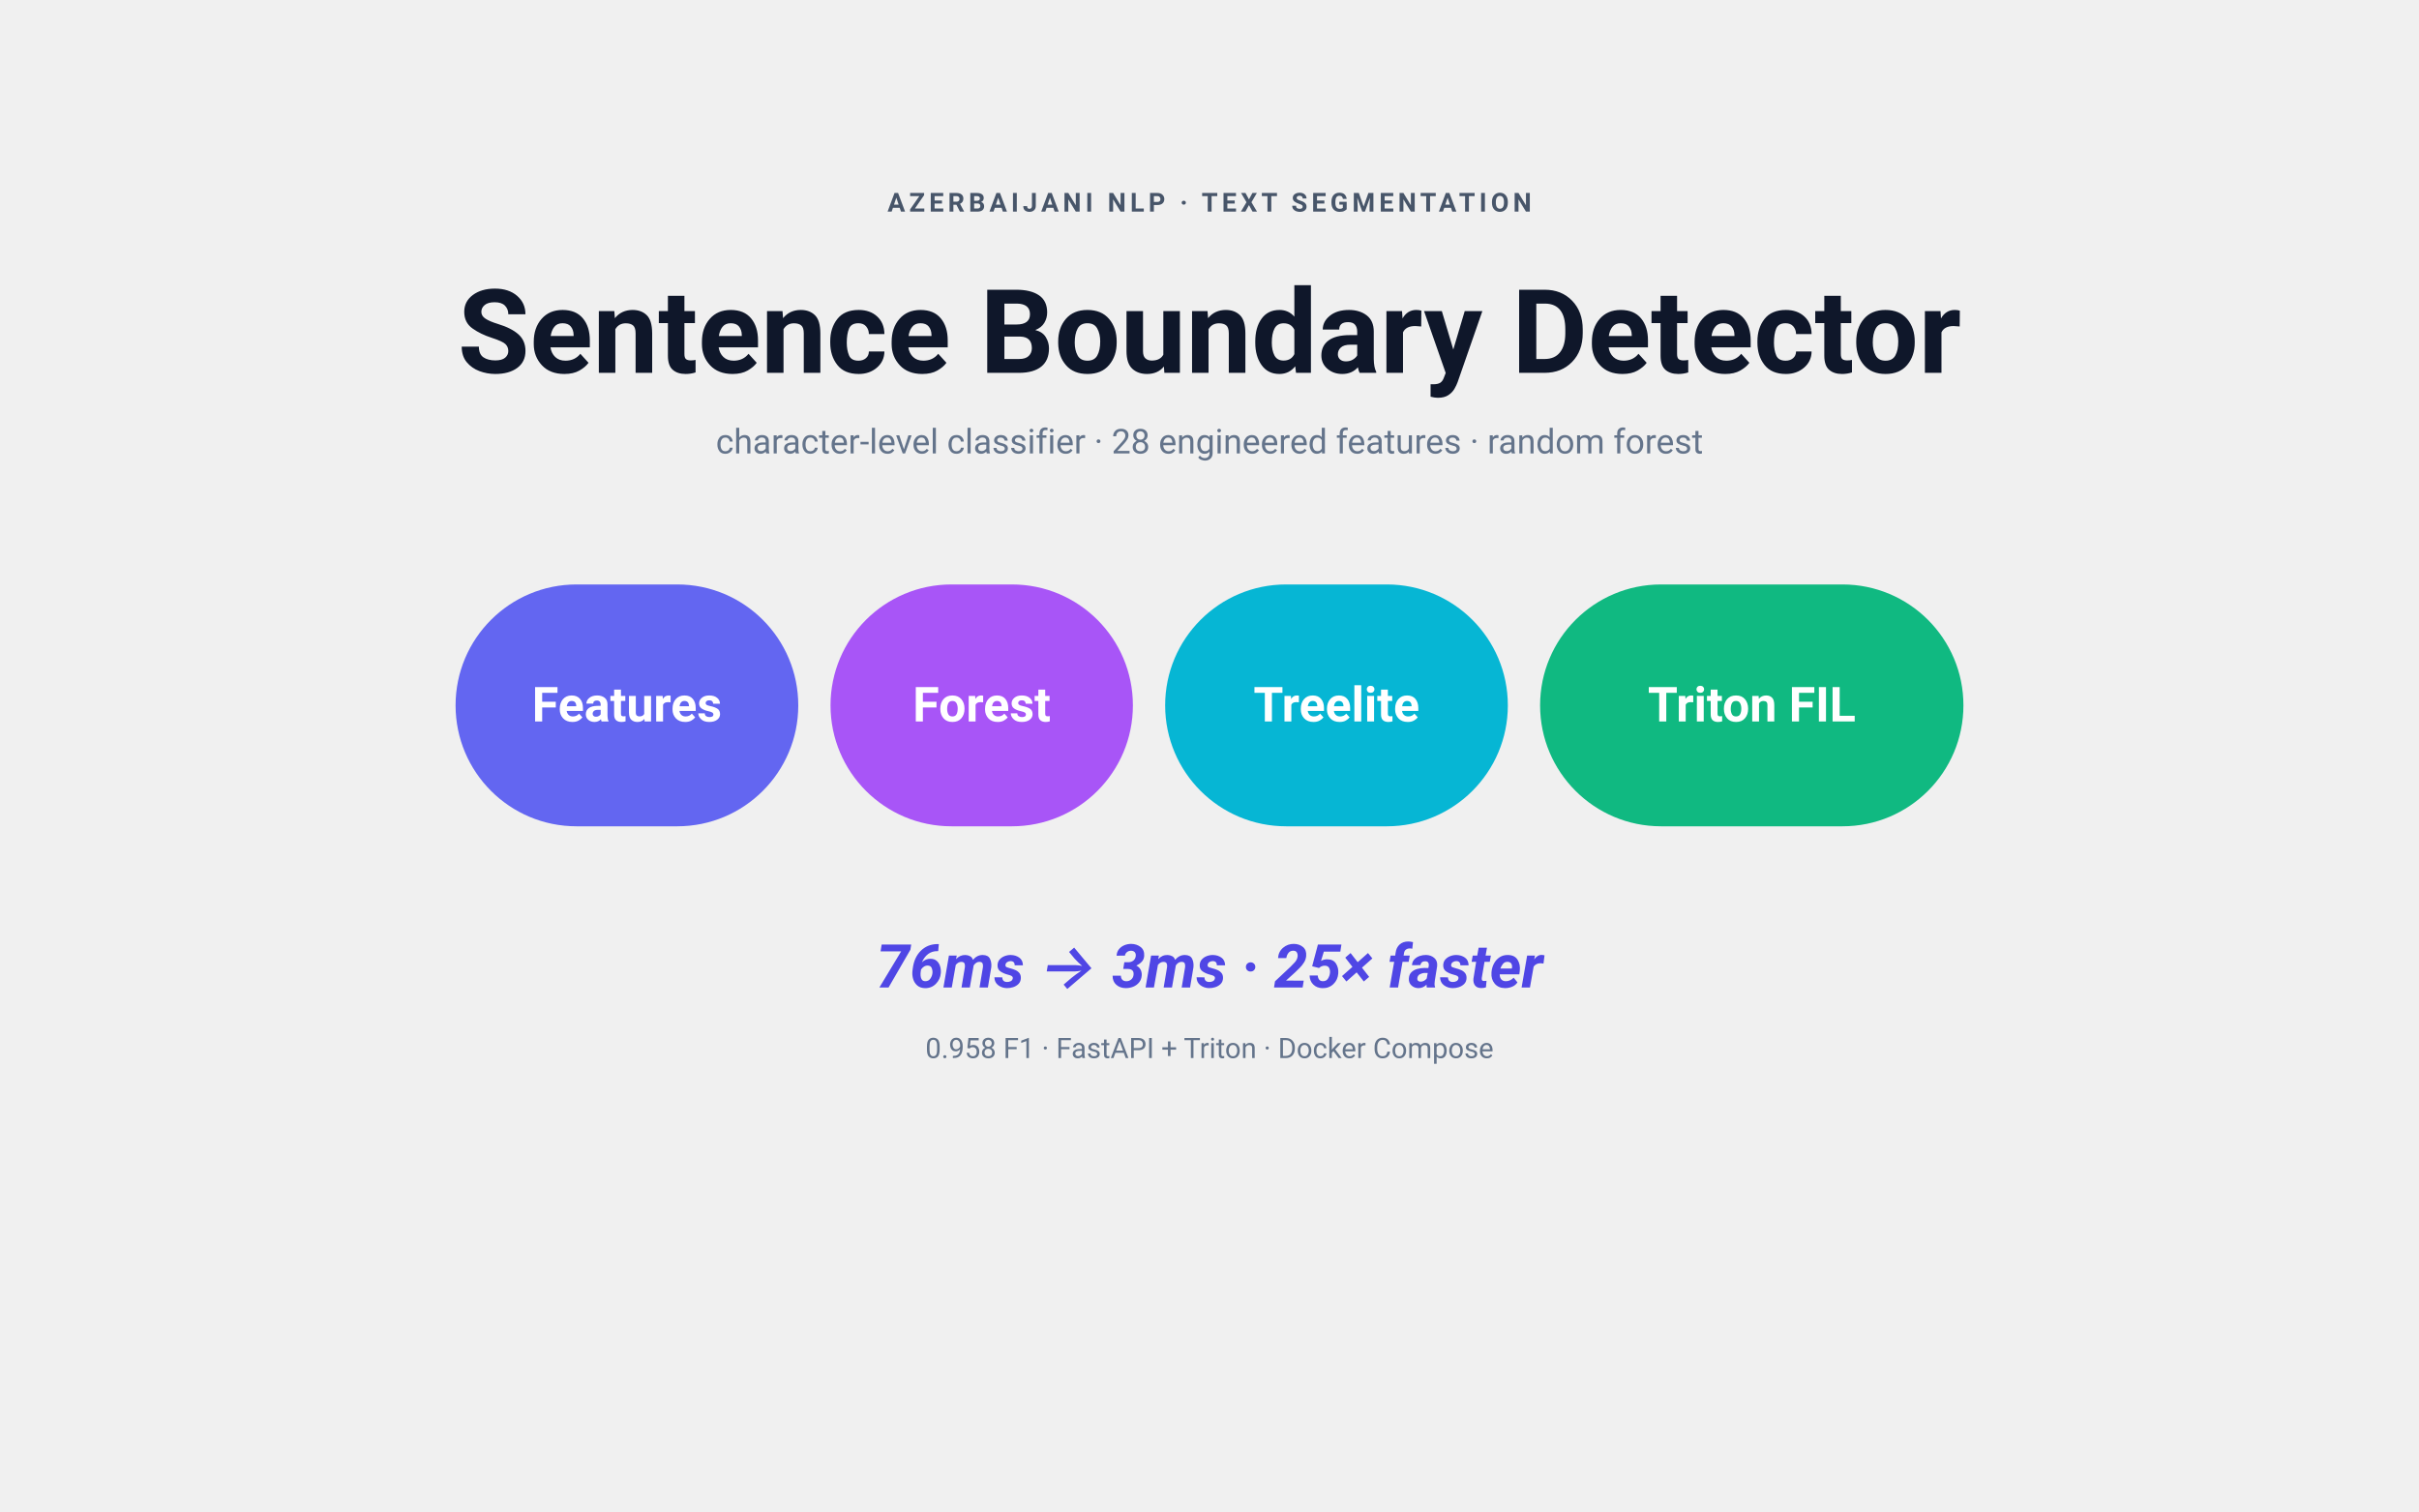
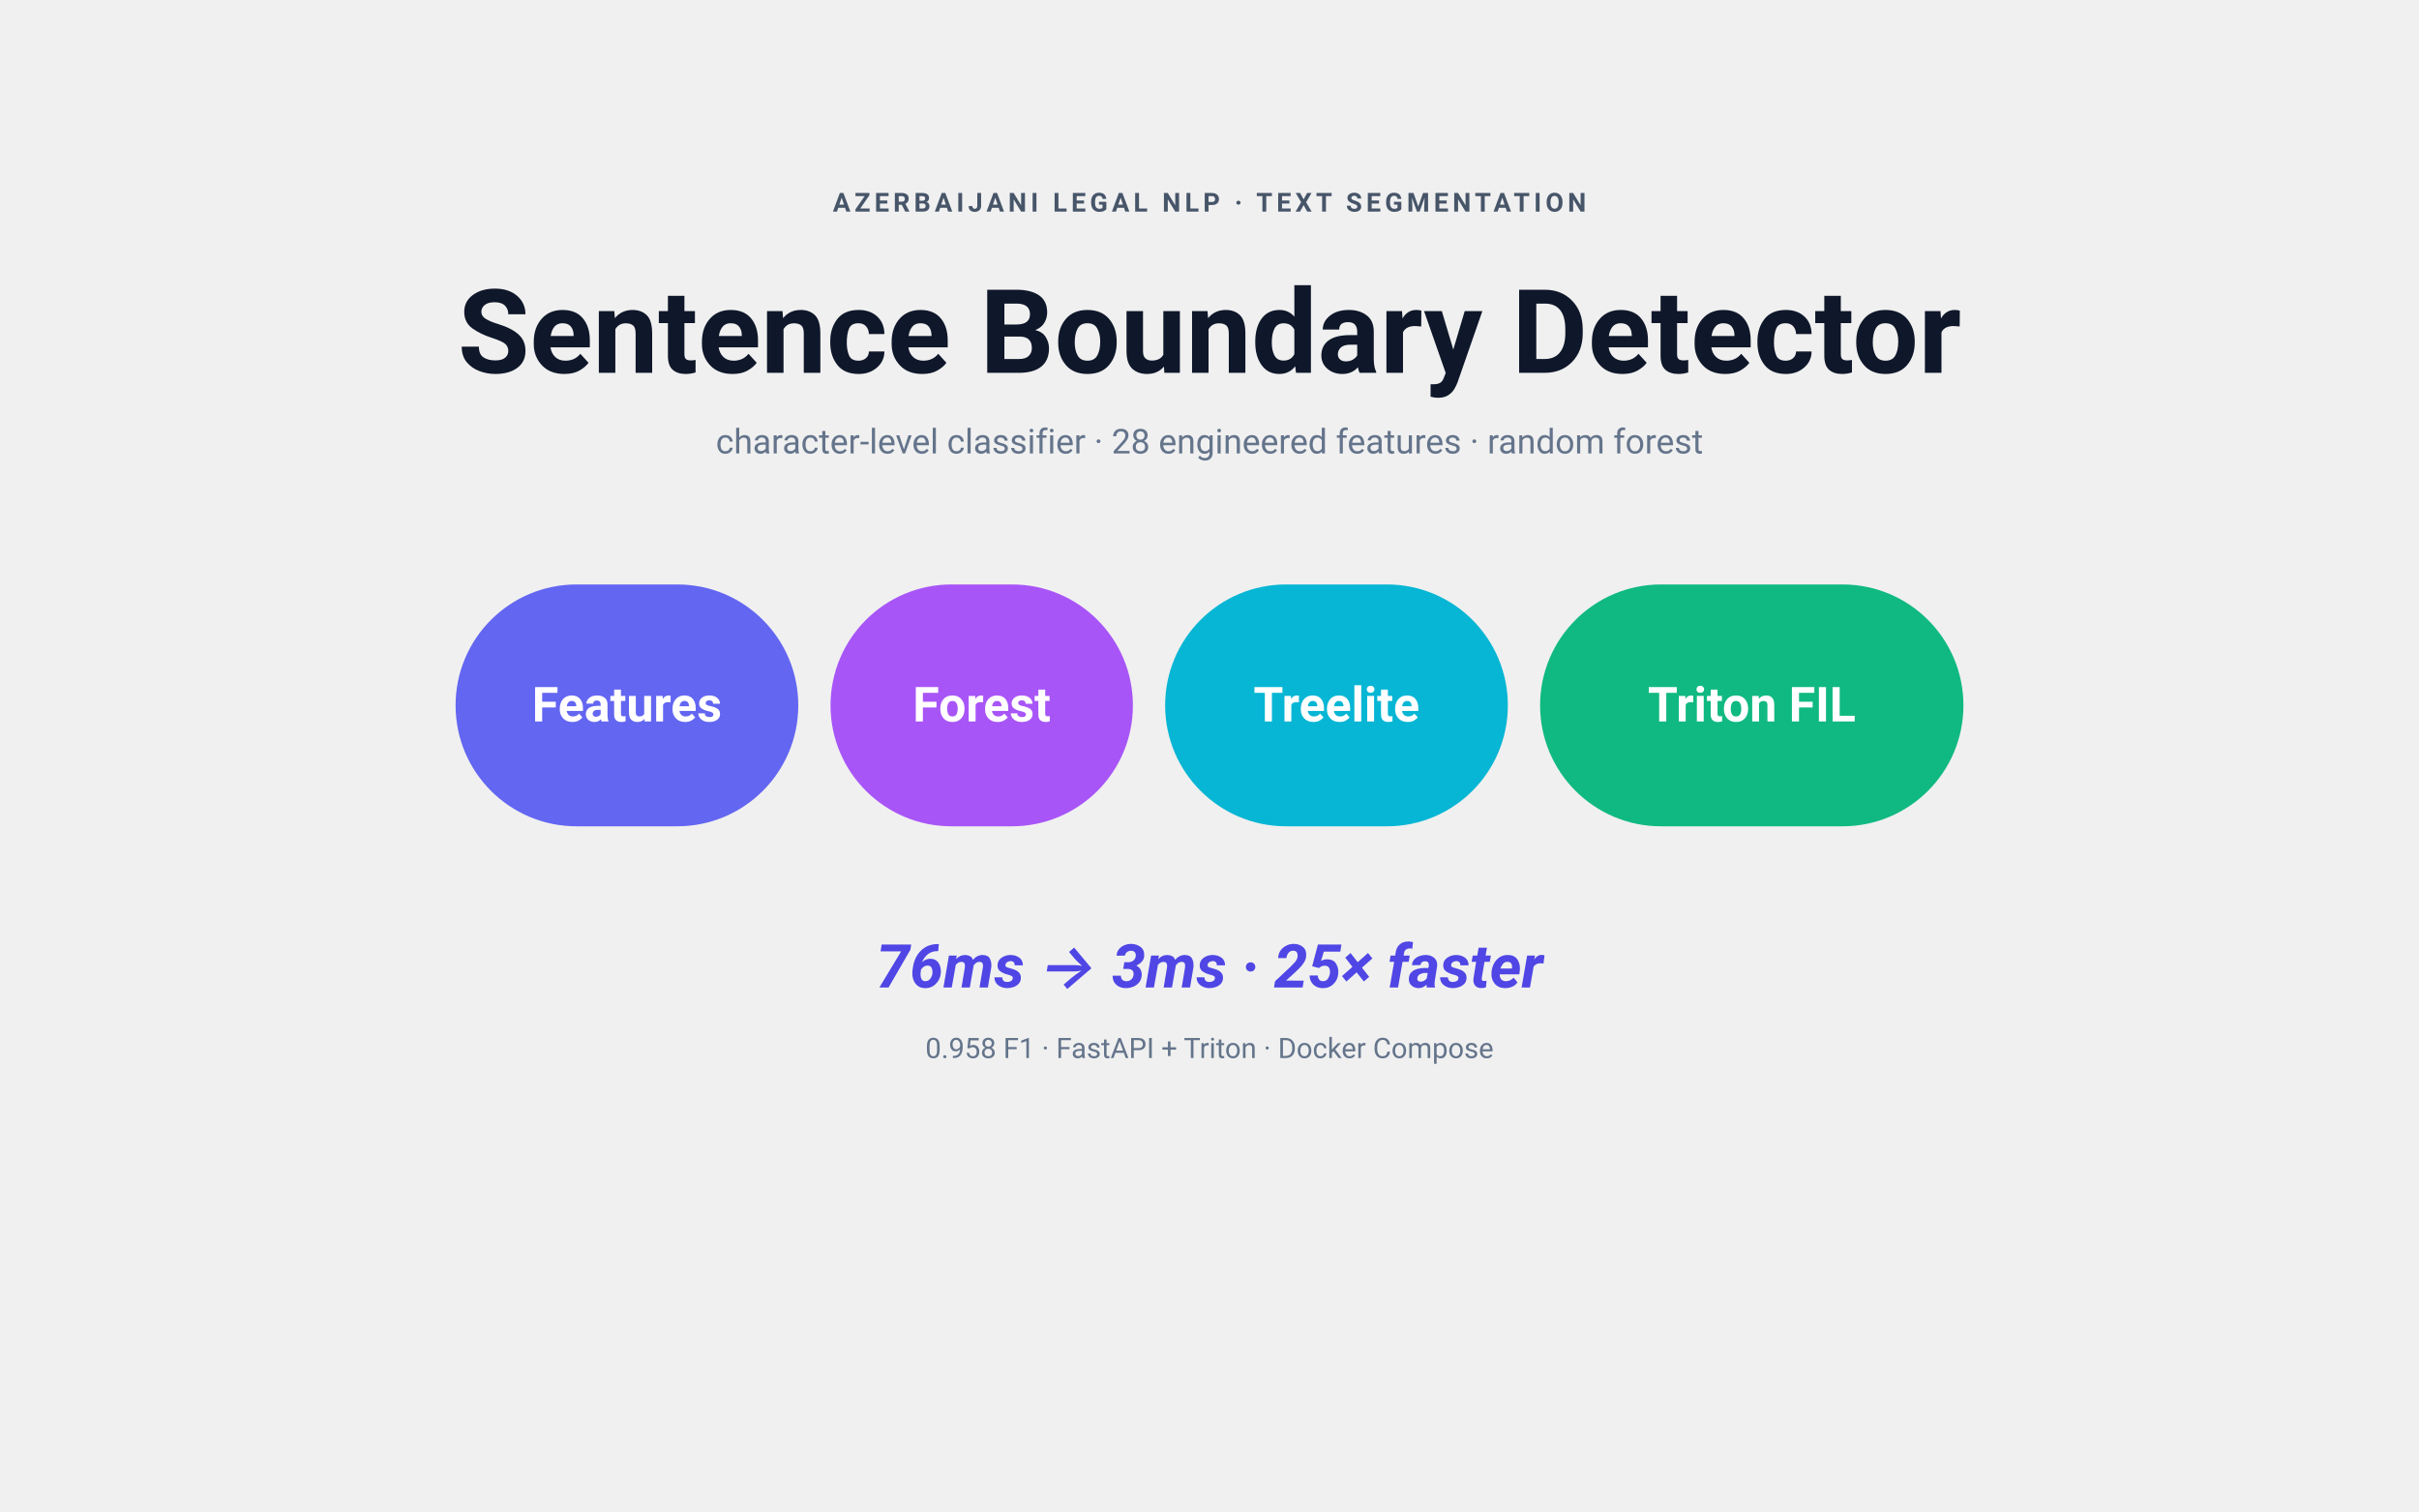
<svg xmlns="http://www.w3.org/2000/svg" viewBox="0 0 1200 750" font-family="Segoe UI, Roboto, -apple-system, sans-serif">
  <style>
    .top-label { fill: #475569; }
    .title     { fill: #0f172a; }
    .subtitle  { fill: #64748b; }
    .spec      { fill: #4f46e5; }
    .tagline   { fill: #64748b; }

    @media (prefers-color-scheme: dark) {
      .top-label { fill: #8b949e; }
      .title     { fill: #e6edf3; }
      .subtitle  { fill: #6e7681; }
      .spec      { fill: #818cf8; }
      .tagline   { fill: #8b949e; }
    }
  </style>
-   <text x="600" y="105" text-anchor="middle" font-size="13" font-weight="700" letter-spacing="2" class="top-label">AZERBAIJANI NLP · TEXT SEGMENTATION</text>
+   <text x="600" y="105" text-anchor="middle" font-size="13" font-weight="700" letter-spacing="2" class="top-label">AZERBAIJANI LEGAL NLP · TEXT SEGMENTATION</text>
  <text x="600" y="185" text-anchor="middle" font-size="58" font-weight="700" class="title">Sentence Boundary Detector</text>
  <text x="600" y="225" text-anchor="middle" font-size="17" class="subtitle">character-level classifier · 28 engineered features · random forest</text>
  <rect x="226" y="290" width="170" height="120" rx="60" fill="#6366f1" />
  <text x="311" y="358" text-anchor="middle" font-size="24" font-weight="700" fill="#ffffff">Features</text>
  <rect x="412" y="290" width="150" height="120" rx="60" fill="#a855f7" />
  <text x="487" y="358" text-anchor="middle" font-size="24" font-weight="700" fill="#ffffff">Forest</text>
  <rect x="578" y="290" width="170" height="120" rx="60" fill="#06b6d4" />
  <text x="663" y="358" text-anchor="middle" font-size="24" font-weight="700" fill="#ffffff">Treelite</text>
  <rect x="764" y="290" width="210" height="120" rx="60" fill="#10b981" />
  <text x="869" y="358" text-anchor="middle" font-size="24" font-weight="700" fill="#ffffff">Triton FIL</text>
  <text x="600" y="490" text-anchor="middle" font-size="30" font-weight="600" font-style="italic" class="spec">76ms → 3ms · 25× faster</text>
  <text x="600" y="525" text-anchor="middle" font-size="14" class="tagline">0.958 F1 · FastAPI + Triton · Docker Compose</text>
</svg>
